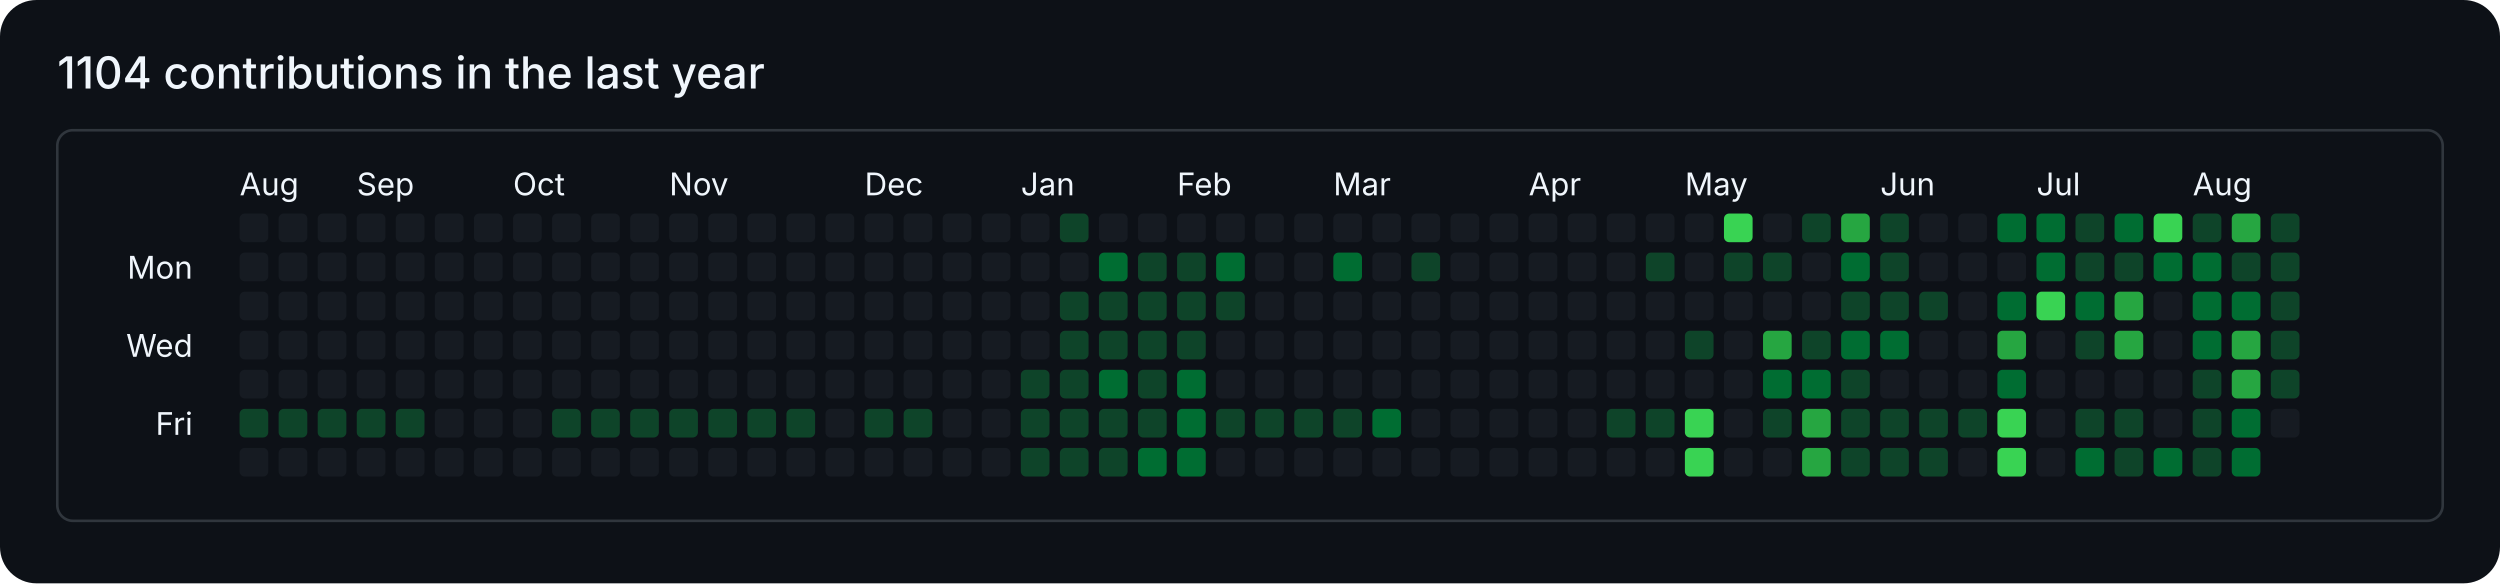
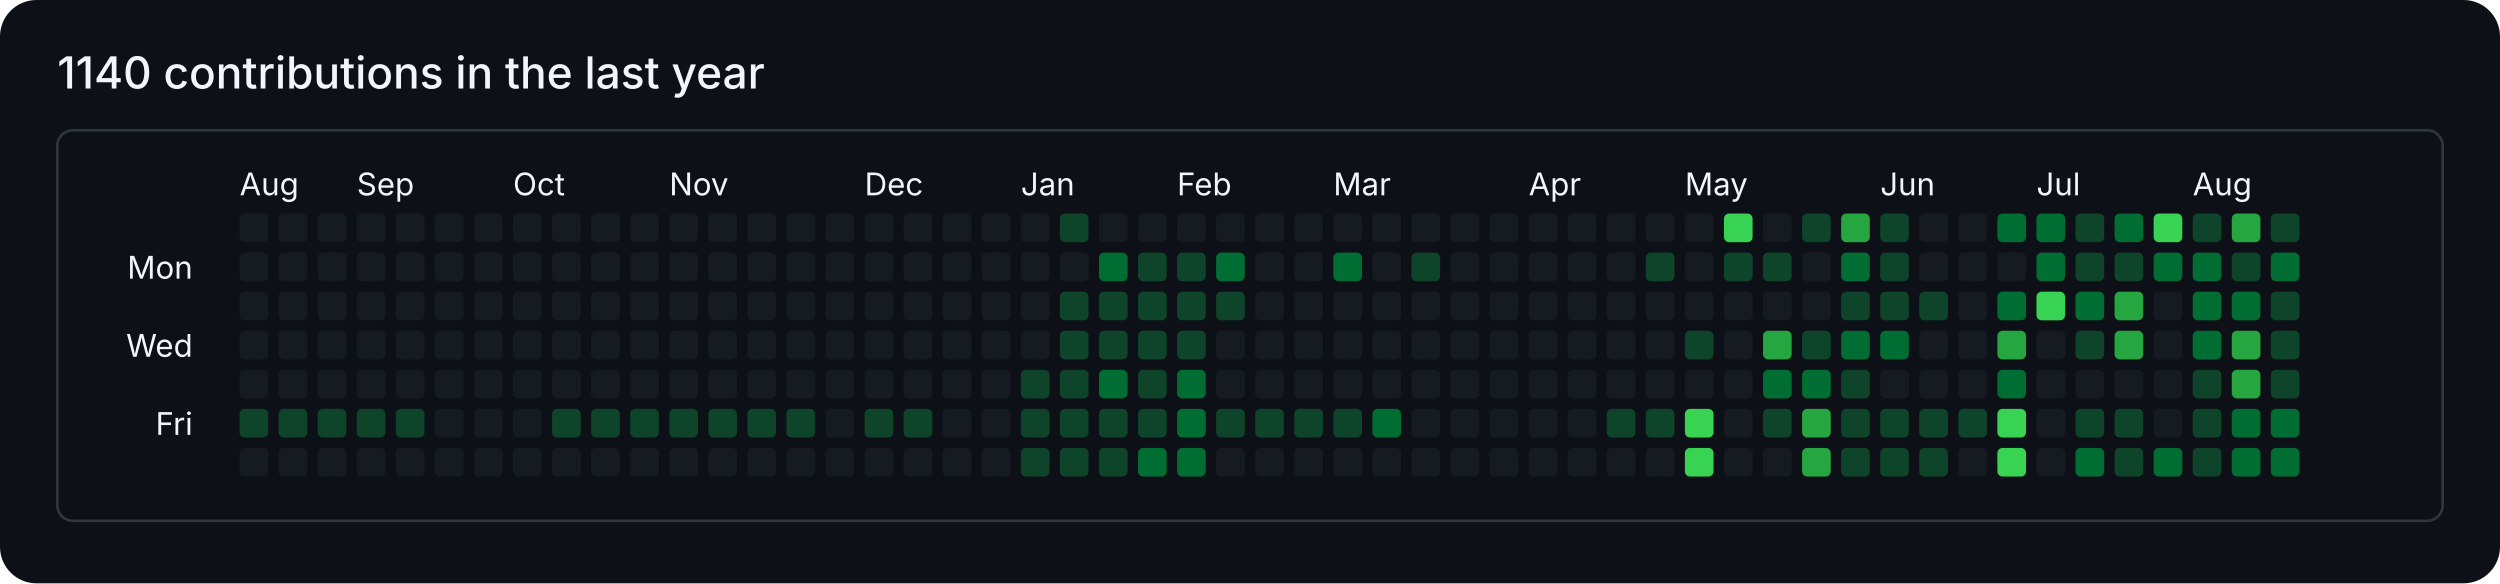
<svg xmlns="http://www.w3.org/2000/svg" width="1200" height="280" viewBox="0 0 960 224" fill="none" role="img" aria-label="AleksZyro GitHub contribution calendar">
  <style>
    .title { font: 500 17px -apple-system, BlinkMacSystemFont, 'Segoe UI', sans-serif; fill: #f0f6fc; }
    .month-label, .weekday-label, .legend, .hint { font: 400 12px -apple-system, BlinkMacSystemFont, 'Segoe UI', sans-serif; fill: #f0f6fc; }
    .hint, .legend-muted { fill: #8b949e; }
    .day-cell { shape-rendering: geometricPrecision; }
  </style>
  <rect width="960" height="224" rx="14" fill="#0d1117" />
-   <text x="22" y="34" class="title">1104 contributions in the last year</text>
+   <text x="22" y="34" class="title">1140 contributions in the last year</text>
  <rect x="22" y="50" width="916" height="150" rx="6" fill="none" stroke="#30363d" />
  <text x="92" y="75" class="month-label">Aug</text>
  <text x="137" y="75" class="month-label">Sep</text>
  <text x="197" y="75" class="month-label">Oct</text>
  <text x="257" y="75" class="month-label">Nov</text>
  <text x="332" y="75" class="month-label">Dec</text>
  <text x="392" y="75" class="month-label">Jan</text>
  <text x="452" y="75" class="month-label">Feb</text>
  <text x="512" y="75" class="month-label">Mar</text>
  <text x="587" y="75" class="month-label">Apr</text>
  <text x="647" y="75" class="month-label">May</text>
  <text x="722" y="75" class="month-label">Jun</text>
  <text x="782" y="75" class="month-label">Jul</text>
  <text x="842" y="75" class="month-label">Aug</text>
  <text x="74" y="107" class="weekday-label" text-anchor="end">Mon</text>
  <text x="74" y="137" class="weekday-label" text-anchor="end">Wed</text>
  <text x="74" y="167" class="weekday-label" text-anchor="end">Fri</text>
  <rect class="day-cell" x="92" y="82" width="11" height="11" rx="2" fill="#161b22" />
  <rect class="day-cell" x="92" y="97" width="11" height="11" rx="2" fill="#161b22" />
  <rect class="day-cell" x="92" y="112" width="11" height="11" rx="2" fill="#161b22" />
  <rect class="day-cell" x="92" y="127" width="11" height="11" rx="2" fill="#161b22" />
  <rect class="day-cell" x="92" y="142" width="11" height="11" rx="2" fill="#161b22" />
  <rect class="day-cell" x="92" y="157" width="11" height="11" rx="2" fill="#0e4429" />
  <rect class="day-cell" x="92" y="172" width="11" height="11" rx="2" fill="#161b22" />
  <rect class="day-cell" x="107" y="82" width="11" height="11" rx="2" fill="#161b22" />
  <rect class="day-cell" x="107" y="97" width="11" height="11" rx="2" fill="#161b22" />
  <rect class="day-cell" x="107" y="112" width="11" height="11" rx="2" fill="#161b22" />
  <rect class="day-cell" x="107" y="127" width="11" height="11" rx="2" fill="#161b22" />
  <rect class="day-cell" x="107" y="142" width="11" height="11" rx="2" fill="#161b22" />
  <rect class="day-cell" x="107" y="157" width="11" height="11" rx="2" fill="#0e4429" />
  <rect class="day-cell" x="107" y="172" width="11" height="11" rx="2" fill="#161b22" />
  <rect class="day-cell" x="122" y="82" width="11" height="11" rx="2" fill="#161b22" />
  <rect class="day-cell" x="122" y="97" width="11" height="11" rx="2" fill="#161b22" />
  <rect class="day-cell" x="122" y="112" width="11" height="11" rx="2" fill="#161b22" />
  <rect class="day-cell" x="122" y="127" width="11" height="11" rx="2" fill="#161b22" />
  <rect class="day-cell" x="122" y="142" width="11" height="11" rx="2" fill="#161b22" />
  <rect class="day-cell" x="122" y="157" width="11" height="11" rx="2" fill="#0e4429" />
  <rect class="day-cell" x="122" y="172" width="11" height="11" rx="2" fill="#161b22" />
  <rect class="day-cell" x="137" y="82" width="11" height="11" rx="2" fill="#161b22" />
  <rect class="day-cell" x="137" y="97" width="11" height="11" rx="2" fill="#161b22" />
  <rect class="day-cell" x="137" y="112" width="11" height="11" rx="2" fill="#161b22" />
  <rect class="day-cell" x="137" y="127" width="11" height="11" rx="2" fill="#161b22" />
  <rect class="day-cell" x="137" y="142" width="11" height="11" rx="2" fill="#161b22" />
  <rect class="day-cell" x="137" y="157" width="11" height="11" rx="2" fill="#0e4429" />
  <rect class="day-cell" x="137" y="172" width="11" height="11" rx="2" fill="#161b22" />
  <rect class="day-cell" x="152" y="82" width="11" height="11" rx="2" fill="#161b22" />
  <rect class="day-cell" x="152" y="97" width="11" height="11" rx="2" fill="#161b22" />
  <rect class="day-cell" x="152" y="112" width="11" height="11" rx="2" fill="#161b22" />
  <rect class="day-cell" x="152" y="127" width="11" height="11" rx="2" fill="#161b22" />
  <rect class="day-cell" x="152" y="142" width="11" height="11" rx="2" fill="#161b22" />
  <rect class="day-cell" x="152" y="157" width="11" height="11" rx="2" fill="#0e4429" />
  <rect class="day-cell" x="152" y="172" width="11" height="11" rx="2" fill="#161b22" />
  <rect class="day-cell" x="167" y="82" width="11" height="11" rx="2" fill="#161b22" />
  <rect class="day-cell" x="167" y="97" width="11" height="11" rx="2" fill="#161b22" />
  <rect class="day-cell" x="167" y="112" width="11" height="11" rx="2" fill="#161b22" />
  <rect class="day-cell" x="167" y="127" width="11" height="11" rx="2" fill="#161b22" />
  <rect class="day-cell" x="167" y="142" width="11" height="11" rx="2" fill="#161b22" />
  <rect class="day-cell" x="167" y="157" width="11" height="11" rx="2" fill="#161b22" />
  <rect class="day-cell" x="167" y="172" width="11" height="11" rx="2" fill="#161b22" />
  <rect class="day-cell" x="182" y="82" width="11" height="11" rx="2" fill="#161b22" />
  <rect class="day-cell" x="182" y="97" width="11" height="11" rx="2" fill="#161b22" />
  <rect class="day-cell" x="182" y="112" width="11" height="11" rx="2" fill="#161b22" />
  <rect class="day-cell" x="182" y="127" width="11" height="11" rx="2" fill="#161b22" />
  <rect class="day-cell" x="182" y="142" width="11" height="11" rx="2" fill="#161b22" />
  <rect class="day-cell" x="182" y="157" width="11" height="11" rx="2" fill="#161b22" />
  <rect class="day-cell" x="182" y="172" width="11" height="11" rx="2" fill="#161b22" />
  <rect class="day-cell" x="197" y="82" width="11" height="11" rx="2" fill="#161b22" />
  <rect class="day-cell" x="197" y="97" width="11" height="11" rx="2" fill="#161b22" />
  <rect class="day-cell" x="197" y="112" width="11" height="11" rx="2" fill="#161b22" />
  <rect class="day-cell" x="197" y="127" width="11" height="11" rx="2" fill="#161b22" />
  <rect class="day-cell" x="197" y="142" width="11" height="11" rx="2" fill="#161b22" />
  <rect class="day-cell" x="197" y="157" width="11" height="11" rx="2" fill="#161b22" />
  <rect class="day-cell" x="197" y="172" width="11" height="11" rx="2" fill="#161b22" />
  <rect class="day-cell" x="212" y="82" width="11" height="11" rx="2" fill="#161b22" />
  <rect class="day-cell" x="212" y="97" width="11" height="11" rx="2" fill="#161b22" />
  <rect class="day-cell" x="212" y="112" width="11" height="11" rx="2" fill="#161b22" />
  <rect class="day-cell" x="212" y="127" width="11" height="11" rx="2" fill="#161b22" />
  <rect class="day-cell" x="212" y="142" width="11" height="11" rx="2" fill="#161b22" />
  <rect class="day-cell" x="212" y="157" width="11" height="11" rx="2" fill="#0e4429" />
  <rect class="day-cell" x="212" y="172" width="11" height="11" rx="2" fill="#161b22" />
  <rect class="day-cell" x="227" y="82" width="11" height="11" rx="2" fill="#161b22" />
  <rect class="day-cell" x="227" y="97" width="11" height="11" rx="2" fill="#161b22" />
  <rect class="day-cell" x="227" y="112" width="11" height="11" rx="2" fill="#161b22" />
  <rect class="day-cell" x="227" y="127" width="11" height="11" rx="2" fill="#161b22" />
  <rect class="day-cell" x="227" y="142" width="11" height="11" rx="2" fill="#161b22" />
  <rect class="day-cell" x="227" y="157" width="11" height="11" rx="2" fill="#0e4429" />
  <rect class="day-cell" x="227" y="172" width="11" height="11" rx="2" fill="#161b22" />
  <rect class="day-cell" x="242" y="82" width="11" height="11" rx="2" fill="#161b22" />
  <rect class="day-cell" x="242" y="97" width="11" height="11" rx="2" fill="#161b22" />
  <rect class="day-cell" x="242" y="112" width="11" height="11" rx="2" fill="#161b22" />
  <rect class="day-cell" x="242" y="127" width="11" height="11" rx="2" fill="#161b22" />
  <rect class="day-cell" x="242" y="142" width="11" height="11" rx="2" fill="#161b22" />
  <rect class="day-cell" x="242" y="157" width="11" height="11" rx="2" fill="#0e4429" />
  <rect class="day-cell" x="242" y="172" width="11" height="11" rx="2" fill="#161b22" />
  <rect class="day-cell" x="257" y="82" width="11" height="11" rx="2" fill="#161b22" />
  <rect class="day-cell" x="257" y="97" width="11" height="11" rx="2" fill="#161b22" />
  <rect class="day-cell" x="257" y="112" width="11" height="11" rx="2" fill="#161b22" />
  <rect class="day-cell" x="257" y="127" width="11" height="11" rx="2" fill="#161b22" />
  <rect class="day-cell" x="257" y="142" width="11" height="11" rx="2" fill="#161b22" />
  <rect class="day-cell" x="257" y="157" width="11" height="11" rx="2" fill="#0e4429" />
  <rect class="day-cell" x="257" y="172" width="11" height="11" rx="2" fill="#161b22" />
  <rect class="day-cell" x="272" y="82" width="11" height="11" rx="2" fill="#161b22" />
  <rect class="day-cell" x="272" y="97" width="11" height="11" rx="2" fill="#161b22" />
  <rect class="day-cell" x="272" y="112" width="11" height="11" rx="2" fill="#161b22" />
  <rect class="day-cell" x="272" y="127" width="11" height="11" rx="2" fill="#161b22" />
  <rect class="day-cell" x="272" y="142" width="11" height="11" rx="2" fill="#161b22" />
  <rect class="day-cell" x="272" y="157" width="11" height="11" rx="2" fill="#0e4429" />
  <rect class="day-cell" x="272" y="172" width="11" height="11" rx="2" fill="#161b22" />
  <rect class="day-cell" x="287" y="82" width="11" height="11" rx="2" fill="#161b22" />
  <rect class="day-cell" x="287" y="97" width="11" height="11" rx="2" fill="#161b22" />
  <rect class="day-cell" x="287" y="112" width="11" height="11" rx="2" fill="#161b22" />
  <rect class="day-cell" x="287" y="127" width="11" height="11" rx="2" fill="#161b22" />
  <rect class="day-cell" x="287" y="142" width="11" height="11" rx="2" fill="#161b22" />
  <rect class="day-cell" x="287" y="157" width="11" height="11" rx="2" fill="#0e4429" />
  <rect class="day-cell" x="287" y="172" width="11" height="11" rx="2" fill="#161b22" />
  <rect class="day-cell" x="302" y="82" width="11" height="11" rx="2" fill="#161b22" />
  <rect class="day-cell" x="302" y="97" width="11" height="11" rx="2" fill="#161b22" />
  <rect class="day-cell" x="302" y="112" width="11" height="11" rx="2" fill="#161b22" />
  <rect class="day-cell" x="302" y="127" width="11" height="11" rx="2" fill="#161b22" />
  <rect class="day-cell" x="302" y="142" width="11" height="11" rx="2" fill="#161b22" />
  <rect class="day-cell" x="302" y="157" width="11" height="11" rx="2" fill="#0e4429" />
  <rect class="day-cell" x="302" y="172" width="11" height="11" rx="2" fill="#161b22" />
  <rect class="day-cell" x="317" y="82" width="11" height="11" rx="2" fill="#161b22" />
  <rect class="day-cell" x="317" y="97" width="11" height="11" rx="2" fill="#161b22" />
  <rect class="day-cell" x="317" y="112" width="11" height="11" rx="2" fill="#161b22" />
  <rect class="day-cell" x="317" y="127" width="11" height="11" rx="2" fill="#161b22" />
  <rect class="day-cell" x="317" y="142" width="11" height="11" rx="2" fill="#161b22" />
  <rect class="day-cell" x="317" y="157" width="11" height="11" rx="2" fill="#161b22" />
  <rect class="day-cell" x="317" y="172" width="11" height="11" rx="2" fill="#161b22" />
  <rect class="day-cell" x="332" y="82" width="11" height="11" rx="2" fill="#161b22" />
  <rect class="day-cell" x="332" y="97" width="11" height="11" rx="2" fill="#161b22" />
  <rect class="day-cell" x="332" y="112" width="11" height="11" rx="2" fill="#161b22" />
  <rect class="day-cell" x="332" y="127" width="11" height="11" rx="2" fill="#161b22" />
  <rect class="day-cell" x="332" y="142" width="11" height="11" rx="2" fill="#161b22" />
  <rect class="day-cell" x="332" y="157" width="11" height="11" rx="2" fill="#0e4429" />
  <rect class="day-cell" x="332" y="172" width="11" height="11" rx="2" fill="#161b22" />
  <rect class="day-cell" x="347" y="82" width="11" height="11" rx="2" fill="#161b22" />
  <rect class="day-cell" x="347" y="97" width="11" height="11" rx="2" fill="#161b22" />
  <rect class="day-cell" x="347" y="112" width="11" height="11" rx="2" fill="#161b22" />
  <rect class="day-cell" x="347" y="127" width="11" height="11" rx="2" fill="#161b22" />
  <rect class="day-cell" x="347" y="142" width="11" height="11" rx="2" fill="#161b22" />
  <rect class="day-cell" x="347" y="157" width="11" height="11" rx="2" fill="#0e4429" />
  <rect class="day-cell" x="347" y="172" width="11" height="11" rx="2" fill="#161b22" />
  <rect class="day-cell" x="362" y="82" width="11" height="11" rx="2" fill="#161b22" />
  <rect class="day-cell" x="362" y="97" width="11" height="11" rx="2" fill="#161b22" />
  <rect class="day-cell" x="362" y="112" width="11" height="11" rx="2" fill="#161b22" />
  <rect class="day-cell" x="362" y="127" width="11" height="11" rx="2" fill="#161b22" />
  <rect class="day-cell" x="362" y="142" width="11" height="11" rx="2" fill="#161b22" />
  <rect class="day-cell" x="362" y="157" width="11" height="11" rx="2" fill="#161b22" />
  <rect class="day-cell" x="362" y="172" width="11" height="11" rx="2" fill="#161b22" />
  <rect class="day-cell" x="377" y="82" width="11" height="11" rx="2" fill="#161b22" />
  <rect class="day-cell" x="377" y="97" width="11" height="11" rx="2" fill="#161b22" />
  <rect class="day-cell" x="377" y="112" width="11" height="11" rx="2" fill="#161b22" />
  <rect class="day-cell" x="377" y="127" width="11" height="11" rx="2" fill="#161b22" />
  <rect class="day-cell" x="377" y="142" width="11" height="11" rx="2" fill="#161b22" />
  <rect class="day-cell" x="377" y="157" width="11" height="11" rx="2" fill="#161b22" />
  <rect class="day-cell" x="377" y="172" width="11" height="11" rx="2" fill="#161b22" />
  <rect class="day-cell" x="392" y="82" width="11" height="11" rx="2" fill="#161b22" />
  <rect class="day-cell" x="392" y="97" width="11" height="11" rx="2" fill="#161b22" />
  <rect class="day-cell" x="392" y="112" width="11" height="11" rx="2" fill="#161b22" />
  <rect class="day-cell" x="392" y="127" width="11" height="11" rx="2" fill="#161b22" />
  <rect class="day-cell" x="392" y="142" width="11" height="11" rx="2" fill="#0e4429" />
  <rect class="day-cell" x="392" y="157" width="11" height="11" rx="2" fill="#0e4429" />
  <rect class="day-cell" x="392" y="172" width="11" height="11" rx="2" fill="#0e4429" />
  <rect class="day-cell" x="407" y="82" width="11" height="11" rx="2" fill="#0e4429" />
  <rect class="day-cell" x="407" y="97" width="11" height="11" rx="2" fill="#161b22" />
  <rect class="day-cell" x="407" y="112" width="11" height="11" rx="2" fill="#0e4429" />
  <rect class="day-cell" x="407" y="127" width="11" height="11" rx="2" fill="#0e4429" />
  <rect class="day-cell" x="407" y="142" width="11" height="11" rx="2" fill="#0e4429" />
  <rect class="day-cell" x="407" y="157" width="11" height="11" rx="2" fill="#0e4429" />
  <rect class="day-cell" x="407" y="172" width="11" height="11" rx="2" fill="#0e4429" />
  <rect class="day-cell" x="422" y="82" width="11" height="11" rx="2" fill="#161b22" />
  <rect class="day-cell" x="422" y="97" width="11" height="11" rx="2" fill="#006d32" />
  <rect class="day-cell" x="422" y="112" width="11" height="11" rx="2" fill="#0e4429" />
  <rect class="day-cell" x="422" y="127" width="11" height="11" rx="2" fill="#0e4429" />
  <rect class="day-cell" x="422" y="142" width="11" height="11" rx="2" fill="#006d32" />
  <rect class="day-cell" x="422" y="157" width="11" height="11" rx="2" fill="#0e4429" />
  <rect class="day-cell" x="422" y="172" width="11" height="11" rx="2" fill="#0e4429" />
  <rect class="day-cell" x="437" y="82" width="11" height="11" rx="2" fill="#161b22" />
  <rect class="day-cell" x="437" y="97" width="11" height="11" rx="2" fill="#0e4429" />
  <rect class="day-cell" x="437" y="112" width="11" height="11" rx="2" fill="#0e4429" />
  <rect class="day-cell" x="437" y="127" width="11" height="11" rx="2" fill="#0e4429" />
  <rect class="day-cell" x="437" y="142" width="11" height="11" rx="2" fill="#0e4429" />
  <rect class="day-cell" x="437" y="157" width="11" height="11" rx="2" fill="#0e4429" />
  <rect class="day-cell" x="437" y="172" width="11" height="11" rx="2" fill="#006d32" />
  <rect class="day-cell" x="452" y="82" width="11" height="11" rx="2" fill="#161b22" />
  <rect class="day-cell" x="452" y="97" width="11" height="11" rx="2" fill="#0e4429" />
  <rect class="day-cell" x="452" y="112" width="11" height="11" rx="2" fill="#0e4429" />
  <rect class="day-cell" x="452" y="127" width="11" height="11" rx="2" fill="#0e4429" />
  <rect class="day-cell" x="452" y="142" width="11" height="11" rx="2" fill="#006d32" />
  <rect class="day-cell" x="452" y="157" width="11" height="11" rx="2" fill="#006d32" />
  <rect class="day-cell" x="452" y="172" width="11" height="11" rx="2" fill="#006d32" />
  <rect class="day-cell" x="467" y="82" width="11" height="11" rx="2" fill="#161b22" />
  <rect class="day-cell" x="467" y="97" width="11" height="11" rx="2" fill="#006d32" />
  <rect class="day-cell" x="467" y="112" width="11" height="11" rx="2" fill="#0e4429" />
  <rect class="day-cell" x="467" y="127" width="11" height="11" rx="2" fill="#161b22" />
  <rect class="day-cell" x="467" y="142" width="11" height="11" rx="2" fill="#161b22" />
  <rect class="day-cell" x="467" y="157" width="11" height="11" rx="2" fill="#0e4429" />
  <rect class="day-cell" x="467" y="172" width="11" height="11" rx="2" fill="#161b22" />
  <rect class="day-cell" x="482" y="82" width="11" height="11" rx="2" fill="#161b22" />
  <rect class="day-cell" x="482" y="97" width="11" height="11" rx="2" fill="#161b22" />
  <rect class="day-cell" x="482" y="112" width="11" height="11" rx="2" fill="#161b22" />
  <rect class="day-cell" x="482" y="127" width="11" height="11" rx="2" fill="#161b22" />
  <rect class="day-cell" x="482" y="142" width="11" height="11" rx="2" fill="#161b22" />
  <rect class="day-cell" x="482" y="157" width="11" height="11" rx="2" fill="#0e4429" />
  <rect class="day-cell" x="482" y="172" width="11" height="11" rx="2" fill="#161b22" />
  <rect class="day-cell" x="497" y="82" width="11" height="11" rx="2" fill="#161b22" />
  <rect class="day-cell" x="497" y="97" width="11" height="11" rx="2" fill="#161b22" />
  <rect class="day-cell" x="497" y="112" width="11" height="11" rx="2" fill="#161b22" />
  <rect class="day-cell" x="497" y="127" width="11" height="11" rx="2" fill="#161b22" />
  <rect class="day-cell" x="497" y="142" width="11" height="11" rx="2" fill="#161b22" />
  <rect class="day-cell" x="497" y="157" width="11" height="11" rx="2" fill="#0e4429" />
  <rect class="day-cell" x="497" y="172" width="11" height="11" rx="2" fill="#161b22" />
  <rect class="day-cell" x="512" y="82" width="11" height="11" rx="2" fill="#161b22" />
  <rect class="day-cell" x="512" y="97" width="11" height="11" rx="2" fill="#006d32" />
  <rect class="day-cell" x="512" y="112" width="11" height="11" rx="2" fill="#161b22" />
  <rect class="day-cell" x="512" y="127" width="11" height="11" rx="2" fill="#161b22" />
  <rect class="day-cell" x="512" y="142" width="11" height="11" rx="2" fill="#161b22" />
  <rect class="day-cell" x="512" y="157" width="11" height="11" rx="2" fill="#0e4429" />
  <rect class="day-cell" x="512" y="172" width="11" height="11" rx="2" fill="#161b22" />
  <rect class="day-cell" x="527" y="82" width="11" height="11" rx="2" fill="#161b22" />
  <rect class="day-cell" x="527" y="97" width="11" height="11" rx="2" fill="#161b22" />
  <rect class="day-cell" x="527" y="112" width="11" height="11" rx="2" fill="#161b22" />
  <rect class="day-cell" x="527" y="127" width="11" height="11" rx="2" fill="#161b22" />
  <rect class="day-cell" x="527" y="142" width="11" height="11" rx="2" fill="#161b22" />
  <rect class="day-cell" x="527" y="157" width="11" height="11" rx="2" fill="#006d32" />
  <rect class="day-cell" x="527" y="172" width="11" height="11" rx="2" fill="#161b22" />
  <rect class="day-cell" x="542" y="82" width="11" height="11" rx="2" fill="#161b22" />
  <rect class="day-cell" x="542" y="97" width="11" height="11" rx="2" fill="#0e4429" />
  <rect class="day-cell" x="542" y="112" width="11" height="11" rx="2" fill="#161b22" />
  <rect class="day-cell" x="542" y="127" width="11" height="11" rx="2" fill="#161b22" />
  <rect class="day-cell" x="542" y="142" width="11" height="11" rx="2" fill="#161b22" />
  <rect class="day-cell" x="542" y="157" width="11" height="11" rx="2" fill="#161b22" />
  <rect class="day-cell" x="542" y="172" width="11" height="11" rx="2" fill="#161b22" />
  <rect class="day-cell" x="557" y="82" width="11" height="11" rx="2" fill="#161b22" />
  <rect class="day-cell" x="557" y="97" width="11" height="11" rx="2" fill="#161b22" />
  <rect class="day-cell" x="557" y="112" width="11" height="11" rx="2" fill="#161b22" />
  <rect class="day-cell" x="557" y="127" width="11" height="11" rx="2" fill="#161b22" />
  <rect class="day-cell" x="557" y="142" width="11" height="11" rx="2" fill="#161b22" />
  <rect class="day-cell" x="557" y="157" width="11" height="11" rx="2" fill="#161b22" />
  <rect class="day-cell" x="557" y="172" width="11" height="11" rx="2" fill="#161b22" />
  <rect class="day-cell" x="572" y="82" width="11" height="11" rx="2" fill="#161b22" />
  <rect class="day-cell" x="572" y="97" width="11" height="11" rx="2" fill="#161b22" />
  <rect class="day-cell" x="572" y="112" width="11" height="11" rx="2" fill="#161b22" />
  <rect class="day-cell" x="572" y="127" width="11" height="11" rx="2" fill="#161b22" />
  <rect class="day-cell" x="572" y="142" width="11" height="11" rx="2" fill="#161b22" />
  <rect class="day-cell" x="572" y="157" width="11" height="11" rx="2" fill="#161b22" />
  <rect class="day-cell" x="572" y="172" width="11" height="11" rx="2" fill="#161b22" />
  <rect class="day-cell" x="587" y="82" width="11" height="11" rx="2" fill="#161b22" />
  <rect class="day-cell" x="587" y="97" width="11" height="11" rx="2" fill="#161b22" />
  <rect class="day-cell" x="587" y="112" width="11" height="11" rx="2" fill="#161b22" />
  <rect class="day-cell" x="587" y="127" width="11" height="11" rx="2" fill="#161b22" />
  <rect class="day-cell" x="587" y="142" width="11" height="11" rx="2" fill="#161b22" />
  <rect class="day-cell" x="587" y="157" width="11" height="11" rx="2" fill="#161b22" />
  <rect class="day-cell" x="587" y="172" width="11" height="11" rx="2" fill="#161b22" />
  <rect class="day-cell" x="602" y="82" width="11" height="11" rx="2" fill="#161b22" />
  <rect class="day-cell" x="602" y="97" width="11" height="11" rx="2" fill="#161b22" />
  <rect class="day-cell" x="602" y="112" width="11" height="11" rx="2" fill="#161b22" />
  <rect class="day-cell" x="602" y="127" width="11" height="11" rx="2" fill="#161b22" />
  <rect class="day-cell" x="602" y="142" width="11" height="11" rx="2" fill="#161b22" />
  <rect class="day-cell" x="602" y="157" width="11" height="11" rx="2" fill="#161b22" />
  <rect class="day-cell" x="602" y="172" width="11" height="11" rx="2" fill="#161b22" />
  <rect class="day-cell" x="617" y="82" width="11" height="11" rx="2" fill="#161b22" />
  <rect class="day-cell" x="617" y="97" width="11" height="11" rx="2" fill="#161b22" />
  <rect class="day-cell" x="617" y="112" width="11" height="11" rx="2" fill="#161b22" />
  <rect class="day-cell" x="617" y="127" width="11" height="11" rx="2" fill="#161b22" />
  <rect class="day-cell" x="617" y="142" width="11" height="11" rx="2" fill="#161b22" />
  <rect class="day-cell" x="617" y="157" width="11" height="11" rx="2" fill="#0e4429" />
  <rect class="day-cell" x="617" y="172" width="11" height="11" rx="2" fill="#161b22" />
  <rect class="day-cell" x="632" y="82" width="11" height="11" rx="2" fill="#161b22" />
  <rect class="day-cell" x="632" y="97" width="11" height="11" rx="2" fill="#0e4429" />
  <rect class="day-cell" x="632" y="112" width="11" height="11" rx="2" fill="#161b22" />
  <rect class="day-cell" x="632" y="127" width="11" height="11" rx="2" fill="#161b22" />
  <rect class="day-cell" x="632" y="142" width="11" height="11" rx="2" fill="#161b22" />
  <rect class="day-cell" x="632" y="157" width="11" height="11" rx="2" fill="#0e4429" />
  <rect class="day-cell" x="632" y="172" width="11" height="11" rx="2" fill="#161b22" />
  <rect class="day-cell" x="647" y="82" width="11" height="11" rx="2" fill="#161b22" />
  <rect class="day-cell" x="647" y="97" width="11" height="11" rx="2" fill="#161b22" />
  <rect class="day-cell" x="647" y="112" width="11" height="11" rx="2" fill="#161b22" />
  <rect class="day-cell" x="647" y="127" width="11" height="11" rx="2" fill="#0e4429" />
  <rect class="day-cell" x="647" y="142" width="11" height="11" rx="2" fill="#161b22" />
  <rect class="day-cell" x="647" y="157" width="11" height="11" rx="2" fill="#39d353" />
  <rect class="day-cell" x="647" y="172" width="11" height="11" rx="2" fill="#39d353" />
  <rect class="day-cell" x="662" y="82" width="11" height="11" rx="2" fill="#39d353" />
  <rect class="day-cell" x="662" y="97" width="11" height="11" rx="2" fill="#0e4429" />
  <rect class="day-cell" x="662" y="112" width="11" height="11" rx="2" fill="#161b22" />
  <rect class="day-cell" x="662" y="127" width="11" height="11" rx="2" fill="#161b22" />
  <rect class="day-cell" x="662" y="142" width="11" height="11" rx="2" fill="#161b22" />
  <rect class="day-cell" x="662" y="157" width="11" height="11" rx="2" fill="#161b22" />
  <rect class="day-cell" x="662" y="172" width="11" height="11" rx="2" fill="#161b22" />
  <rect class="day-cell" x="677" y="82" width="11" height="11" rx="2" fill="#161b22" />
  <rect class="day-cell" x="677" y="97" width="11" height="11" rx="2" fill="#0e4429" />
  <rect class="day-cell" x="677" y="112" width="11" height="11" rx="2" fill="#161b22" />
  <rect class="day-cell" x="677" y="127" width="11" height="11" rx="2" fill="#26a641" />
  <rect class="day-cell" x="677" y="142" width="11" height="11" rx="2" fill="#006d32" />
  <rect class="day-cell" x="677" y="157" width="11" height="11" rx="2" fill="#0e4429" />
  <rect class="day-cell" x="677" y="172" width="11" height="11" rx="2" fill="#161b22" />
  <rect class="day-cell" x="692" y="82" width="11" height="11" rx="2" fill="#0e4429" />
  <rect class="day-cell" x="692" y="97" width="11" height="11" rx="2" fill="#161b22" />
  <rect class="day-cell" x="692" y="112" width="11" height="11" rx="2" fill="#161b22" />
  <rect class="day-cell" x="692" y="127" width="11" height="11" rx="2" fill="#0e4429" />
  <rect class="day-cell" x="692" y="142" width="11" height="11" rx="2" fill="#006d32" />
  <rect class="day-cell" x="692" y="157" width="11" height="11" rx="2" fill="#26a641" />
  <rect class="day-cell" x="692" y="172" width="11" height="11" rx="2" fill="#26a641" />
  <rect class="day-cell" x="707" y="82" width="11" height="11" rx="2" fill="#26a641" />
  <rect class="day-cell" x="707" y="97" width="11" height="11" rx="2" fill="#006d32" />
  <rect class="day-cell" x="707" y="112" width="11" height="11" rx="2" fill="#0e4429" />
  <rect class="day-cell" x="707" y="127" width="11" height="11" rx="2" fill="#006d32" />
  <rect class="day-cell" x="707" y="142" width="11" height="11" rx="2" fill="#0e4429" />
  <rect class="day-cell" x="707" y="157" width="11" height="11" rx="2" fill="#0e4429" />
  <rect class="day-cell" x="707" y="172" width="11" height="11" rx="2" fill="#0e4429" />
  <rect class="day-cell" x="722" y="82" width="11" height="11" rx="2" fill="#0e4429" />
  <rect class="day-cell" x="722" y="97" width="11" height="11" rx="2" fill="#0e4429" />
  <rect class="day-cell" x="722" y="112" width="11" height="11" rx="2" fill="#0e4429" />
  <rect class="day-cell" x="722" y="127" width="11" height="11" rx="2" fill="#006d32" />
  <rect class="day-cell" x="722" y="142" width="11" height="11" rx="2" fill="#161b22" />
  <rect class="day-cell" x="722" y="157" width="11" height="11" rx="2" fill="#0e4429" />
  <rect class="day-cell" x="722" y="172" width="11" height="11" rx="2" fill="#0e4429" />
  <rect class="day-cell" x="737" y="82" width="11" height="11" rx="2" fill="#161b22" />
  <rect class="day-cell" x="737" y="97" width="11" height="11" rx="2" fill="#161b22" />
  <rect class="day-cell" x="737" y="112" width="11" height="11" rx="2" fill="#0e4429" />
  <rect class="day-cell" x="737" y="127" width="11" height="11" rx="2" fill="#161b22" />
  <rect class="day-cell" x="737" y="142" width="11" height="11" rx="2" fill="#161b22" />
  <rect class="day-cell" x="737" y="157" width="11" height="11" rx="2" fill="#0e4429" />
  <rect class="day-cell" x="737" y="172" width="11" height="11" rx="2" fill="#0e4429" />
  <rect class="day-cell" x="752" y="82" width="11" height="11" rx="2" fill="#161b22" />
  <rect class="day-cell" x="752" y="97" width="11" height="11" rx="2" fill="#161b22" />
  <rect class="day-cell" x="752" y="112" width="11" height="11" rx="2" fill="#161b22" />
  <rect class="day-cell" x="752" y="127" width="11" height="11" rx="2" fill="#161b22" />
  <rect class="day-cell" x="752" y="142" width="11" height="11" rx="2" fill="#161b22" />
  <rect class="day-cell" x="752" y="157" width="11" height="11" rx="2" fill="#0e4429" />
  <rect class="day-cell" x="752" y="172" width="11" height="11" rx="2" fill="#161b22" />
  <rect class="day-cell" x="767" y="82" width="11" height="11" rx="2" fill="#006d32" />
  <rect class="day-cell" x="767" y="97" width="11" height="11" rx="2" fill="#161b22" />
  <rect class="day-cell" x="767" y="112" width="11" height="11" rx="2" fill="#006d32" />
  <rect class="day-cell" x="767" y="127" width="11" height="11" rx="2" fill="#26a641" />
  <rect class="day-cell" x="767" y="142" width="11" height="11" rx="2" fill="#006d32" />
  <rect class="day-cell" x="767" y="157" width="11" height="11" rx="2" fill="#39d353" />
  <rect class="day-cell" x="767" y="172" width="11" height="11" rx="2" fill="#39d353" />
  <rect class="day-cell" x="782" y="82" width="11" height="11" rx="2" fill="#006d32" />
  <rect class="day-cell" x="782" y="97" width="11" height="11" rx="2" fill="#006d32" />
  <rect class="day-cell" x="782" y="112" width="11" height="11" rx="2" fill="#39d353" />
  <rect class="day-cell" x="782" y="127" width="11" height="11" rx="2" fill="#161b22" />
  <rect class="day-cell" x="782" y="142" width="11" height="11" rx="2" fill="#161b22" />
  <rect class="day-cell" x="782" y="157" width="11" height="11" rx="2" fill="#161b22" />
  <rect class="day-cell" x="782" y="172" width="11" height="11" rx="2" fill="#161b22" />
  <rect class="day-cell" x="797" y="82" width="11" height="11" rx="2" fill="#0e4429" />
  <rect class="day-cell" x="797" y="97" width="11" height="11" rx="2" fill="#0e4429" />
  <rect class="day-cell" x="797" y="112" width="11" height="11" rx="2" fill="#006d32" />
  <rect class="day-cell" x="797" y="127" width="11" height="11" rx="2" fill="#0e4429" />
  <rect class="day-cell" x="797" y="142" width="11" height="11" rx="2" fill="#161b22" />
  <rect class="day-cell" x="797" y="157" width="11" height="11" rx="2" fill="#0e4429" />
  <rect class="day-cell" x="797" y="172" width="11" height="11" rx="2" fill="#006d32" />
  <rect class="day-cell" x="812" y="82" width="11" height="11" rx="2" fill="#006d32" />
  <rect class="day-cell" x="812" y="97" width="11" height="11" rx="2" fill="#0e4429" />
  <rect class="day-cell" x="812" y="112" width="11" height="11" rx="2" fill="#26a641" />
  <rect class="day-cell" x="812" y="127" width="11" height="11" rx="2" fill="#26a641" />
  <rect class="day-cell" x="812" y="142" width="11" height="11" rx="2" fill="#161b22" />
  <rect class="day-cell" x="812" y="157" width="11" height="11" rx="2" fill="#0e4429" />
  <rect class="day-cell" x="812" y="172" width="11" height="11" rx="2" fill="#0e4429" />
  <rect class="day-cell" x="827" y="82" width="11" height="11" rx="2" fill="#39d353" />
  <rect class="day-cell" x="827" y="97" width="11" height="11" rx="2" fill="#006d32" />
  <rect class="day-cell" x="827" y="112" width="11" height="11" rx="2" fill="#161b22" />
  <rect class="day-cell" x="827" y="127" width="11" height="11" rx="2" fill="#161b22" />
  <rect class="day-cell" x="827" y="142" width="11" height="11" rx="2" fill="#161b22" />
  <rect class="day-cell" x="827" y="157" width="11" height="11" rx="2" fill="#161b22" />
  <rect class="day-cell" x="827" y="172" width="11" height="11" rx="2" fill="#006d32" />
  <rect class="day-cell" x="842" y="82" width="11" height="11" rx="2" fill="#0e4429" />
  <rect class="day-cell" x="842" y="97" width="11" height="11" rx="2" fill="#006d32" />
  <rect class="day-cell" x="842" y="112" width="11" height="11" rx="2" fill="#006d32" />
  <rect class="day-cell" x="842" y="127" width="11" height="11" rx="2" fill="#006d32" />
  <rect class="day-cell" x="842" y="142" width="11" height="11" rx="2" fill="#0e4429" />
  <rect class="day-cell" x="842" y="157" width="11" height="11" rx="2" fill="#0e4429" />
  <rect class="day-cell" x="842" y="172" width="11" height="11" rx="2" fill="#0e4429" />
  <rect class="day-cell" x="857" y="82" width="11" height="11" rx="2" fill="#26a641" />
  <rect class="day-cell" x="857" y="97" width="11" height="11" rx="2" fill="#0e4429" />
  <rect class="day-cell" x="857" y="112" width="11" height="11" rx="2" fill="#006d32" />
  <rect class="day-cell" x="857" y="127" width="11" height="11" rx="2" fill="#26a641" />
  <rect class="day-cell" x="857" y="142" width="11" height="11" rx="2" fill="#26a641" />
  <rect class="day-cell" x="857" y="157" width="11" height="11" rx="2" fill="#006d32" />
  <rect class="day-cell" x="857" y="172" width="11" height="11" rx="2" fill="#006d32" />
  <rect class="day-cell" x="872" y="82" width="11" height="11" rx="2" fill="#0e4429" />
-   <rect class="day-cell" x="872" y="97" width="11" height="11" rx="2" fill="#0e4429" />
+   <rect class="day-cell" x="872" y="97" width="11" height="11" rx="2" fill="#006d32" />
  <rect class="day-cell" x="872" y="112" width="11" height="11" rx="2" fill="#0e4429" />
  <rect class="day-cell" x="872" y="127" width="11" height="11" rx="2" fill="#0e4429" />
  <rect class="day-cell" x="872" y="142" width="11" height="11" rx="2" fill="#0e4429" />
-   <rect class="day-cell" x="872" y="157" width="11" height="11" rx="2" fill="#161b22" />
+   <rect class="day-cell" x="872" y="157" width="11" height="11" rx="2" fill="#006d32" />
+   <rect class="day-cell" x="872" y="172" width="11" height="11" rx="2" fill="#006d32" />
</svg>
